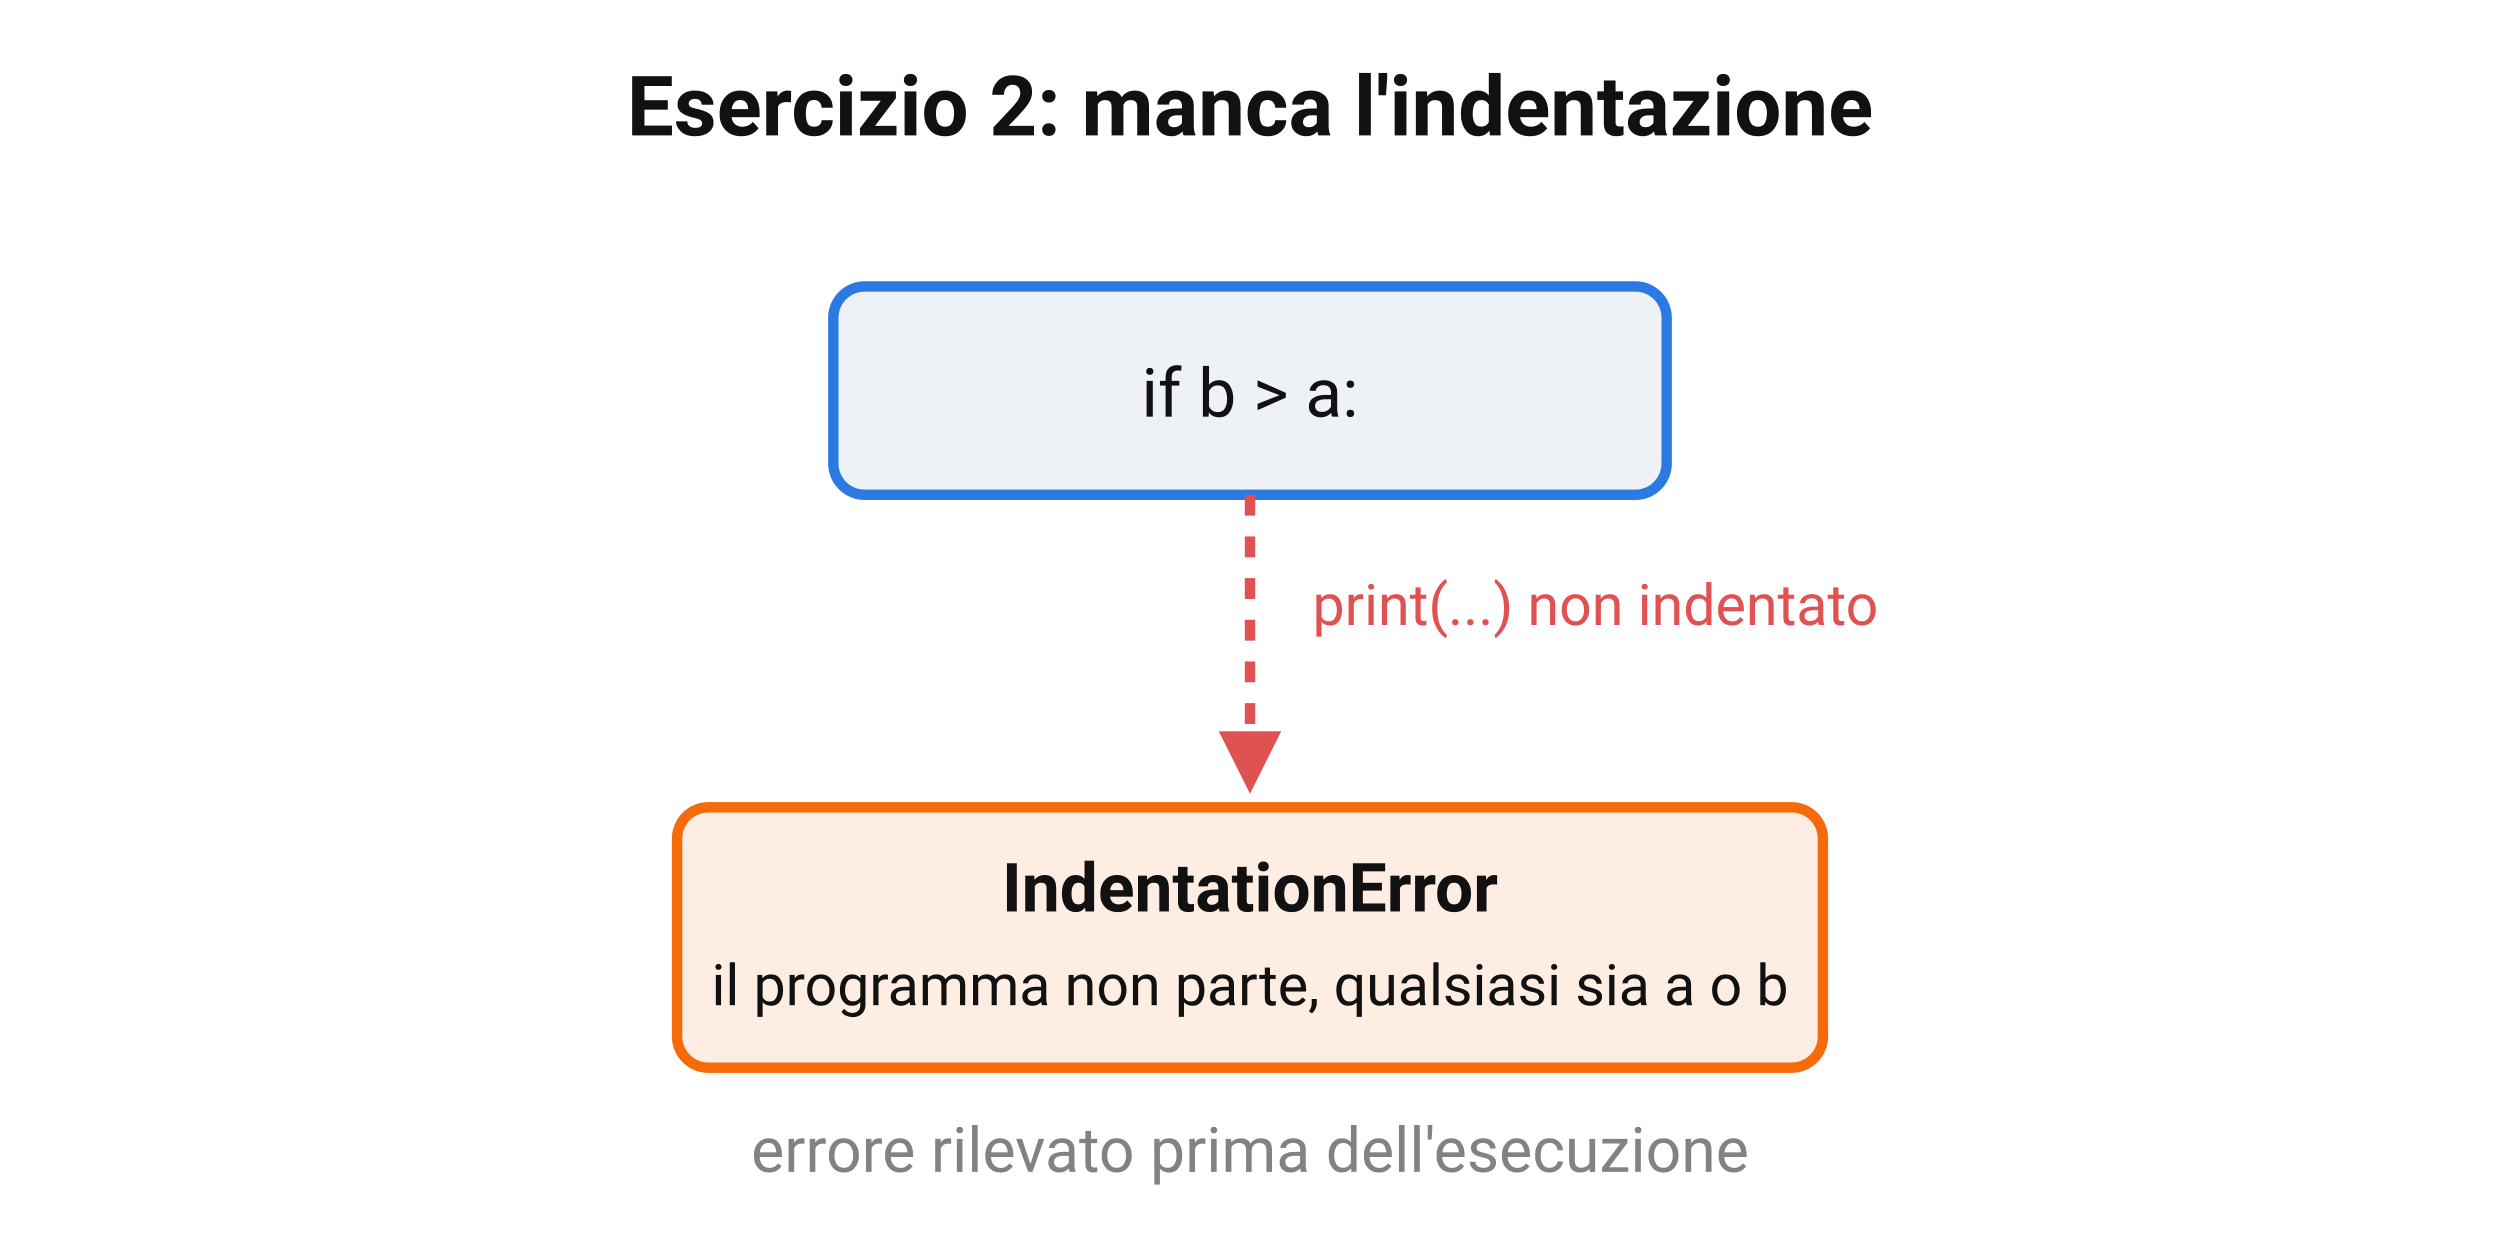
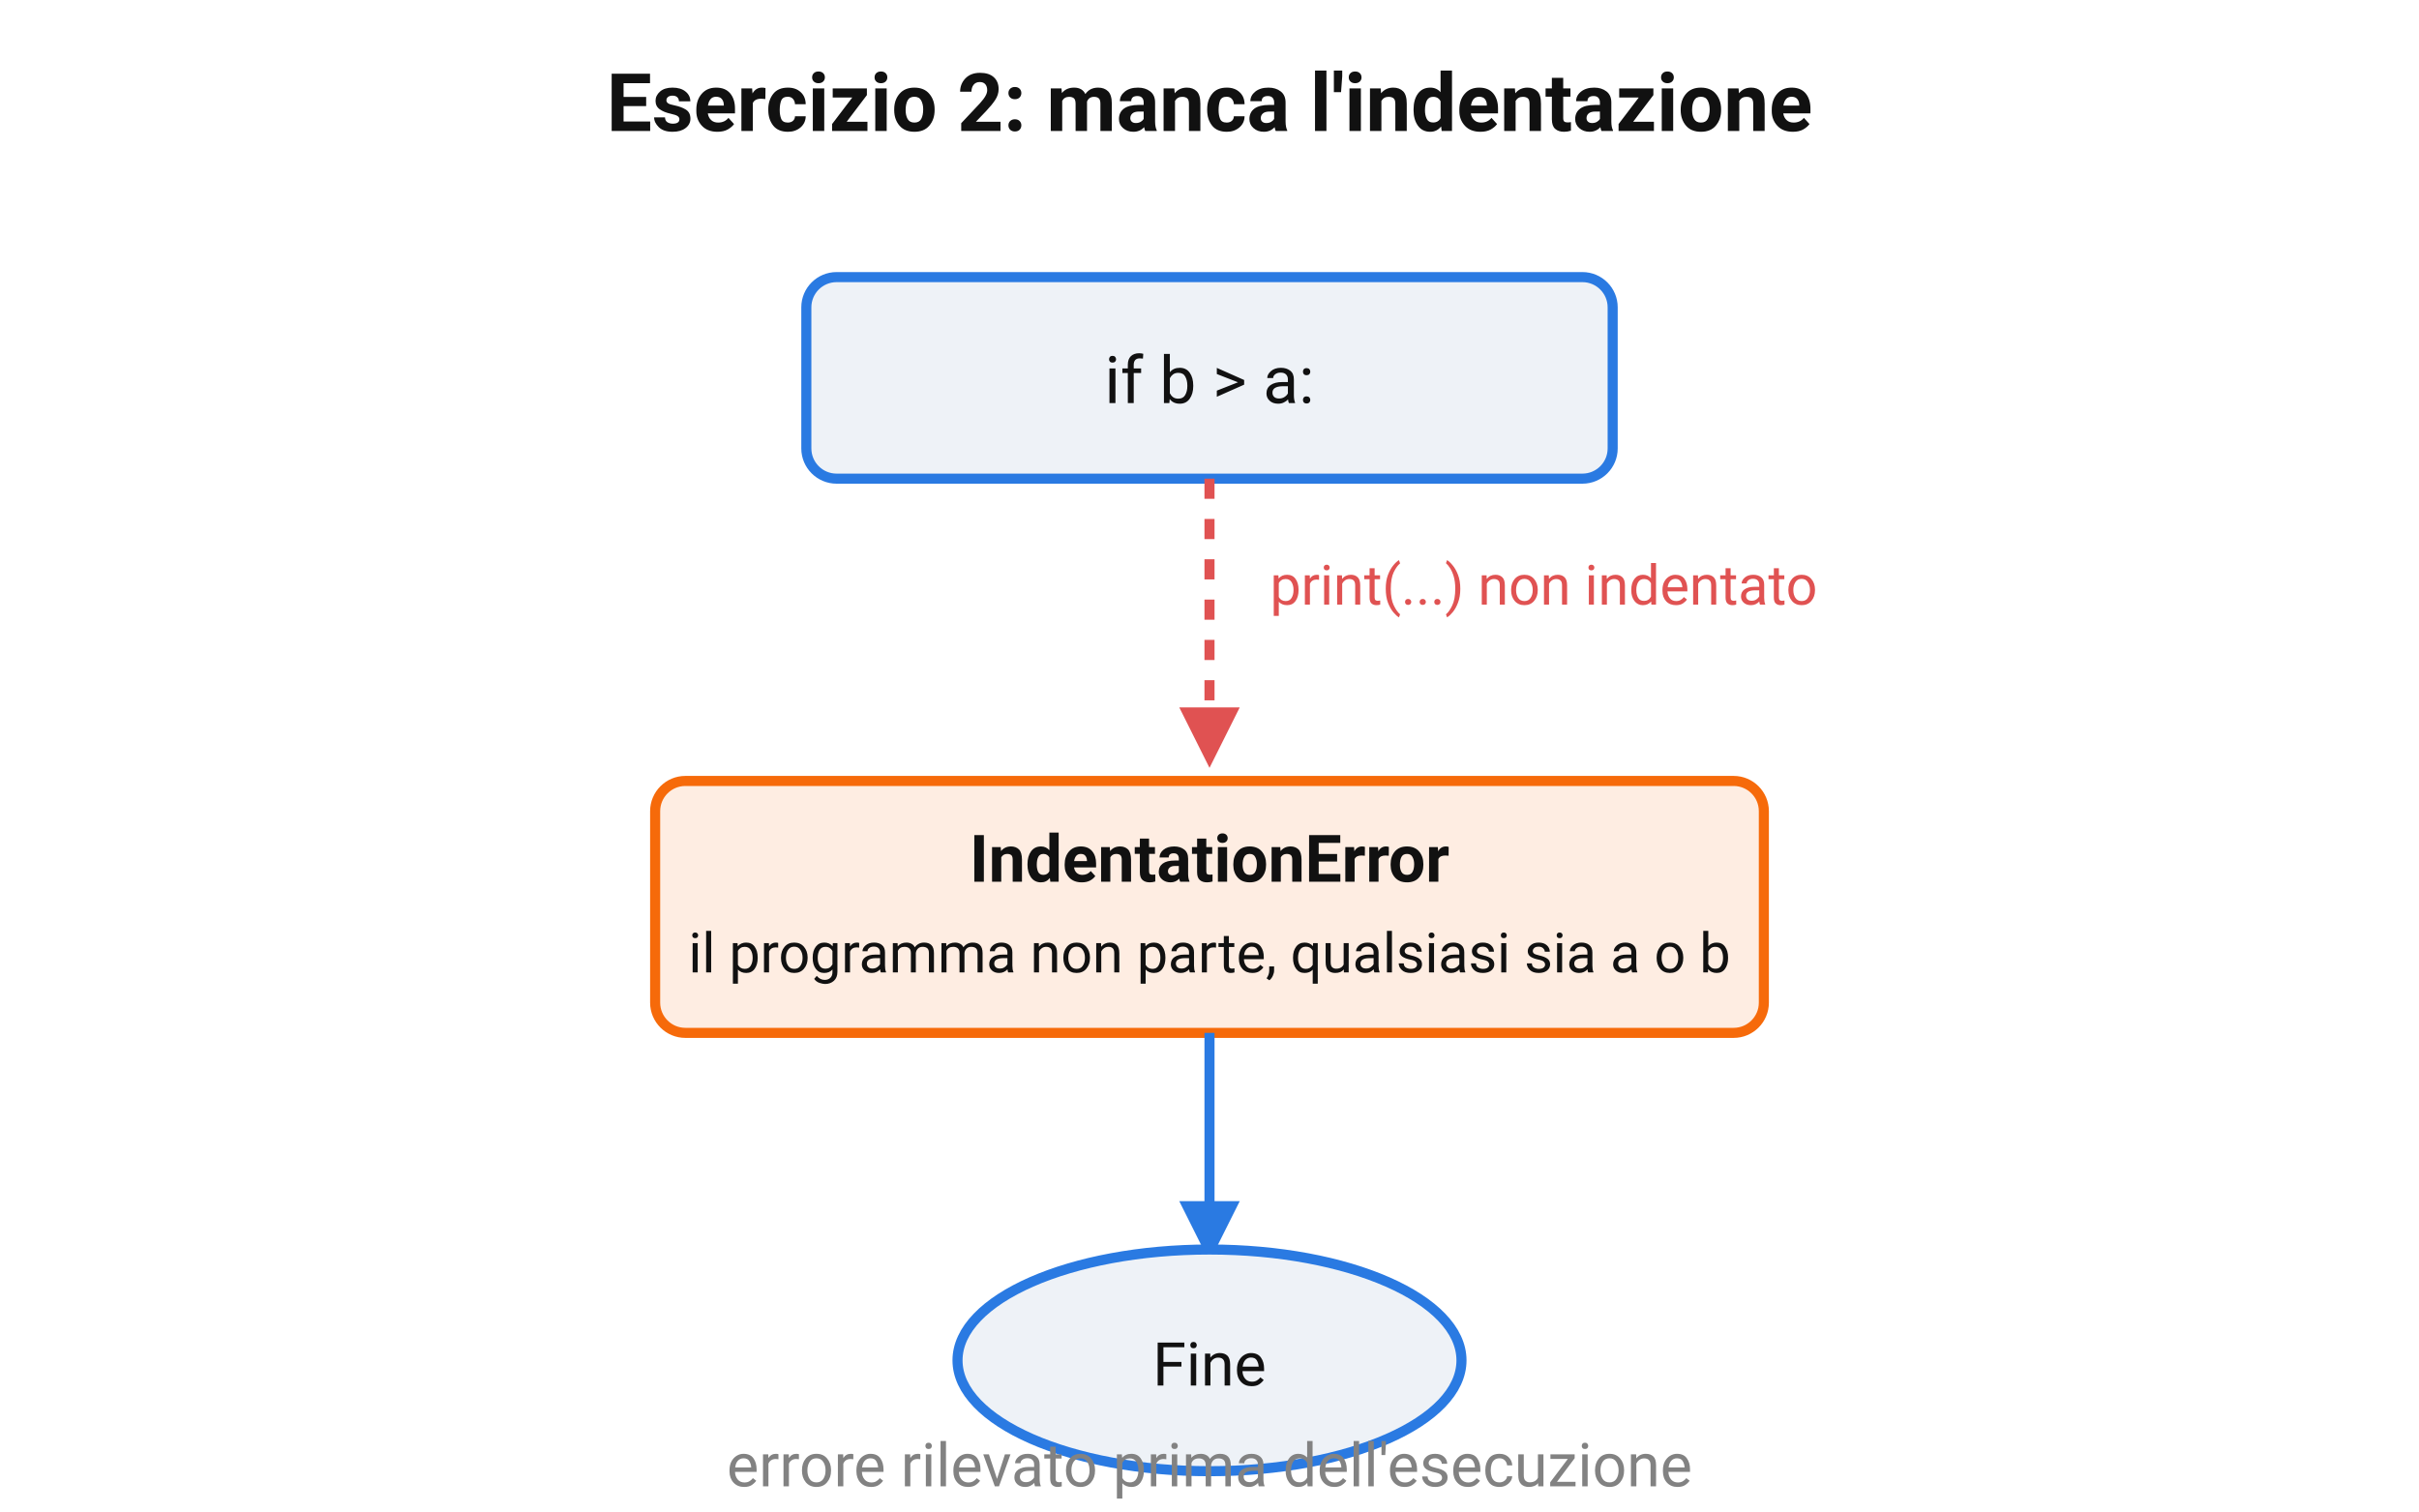
- <svg xmlns="http://www.w3.org/2000/svg" viewBox="0 0 480 240">
+ <svg xmlns="http://www.w3.org/2000/svg" viewBox="0 0 480 300">
  <defs>
    <marker id="arrowRed" viewBox="0 0 10 10" refX="8" refY="5" markerWidth="6" markerHeight="6" orient="auto-start-reverse">
      <path d="M0,0 L10,5 L0,10 z" fill="#e05252" />
+     </marker>
+     <marker id="arrow" viewBox="0 0 10 10" refX="8" refY="5" markerWidth="6" markerHeight="6" orient="auto-start-reverse">
+       <path d="M0,0 L10,5 L0,10 z" fill="#2a7ae2" />
    </marker>
  </defs>
  <text x="240" y="26" text-anchor="middle" font-family="-apple-system, BlinkMacSystemFont, 'Segoe UI', Roboto, Helvetica, Arial, sans-serif" font-size="16" fill="#111111" font-weight="600">Esercizio 2: manca l'indentazione</text>
  <rect x="160" y="55" width="160" height="40" rx="6" fill="#eef2f7" stroke="#2a7ae2" stroke-width="2" />
  <text x="240" y="80" text-anchor="middle" font-family="-apple-system, BlinkMacSystemFont, 'Segoe UI', Roboto, Helvetica, Arial, sans-serif" font-size="13" fill="#111111">if b &gt; a:</text>
  <line x1="240" y1="95" x2="240" y2="150" stroke="#e05252" stroke-width="2" stroke-dasharray="4,4" marker-end="url(#arrowRed)" />
  <text x="252" y="120" font-family="-apple-system, BlinkMacSystemFont, 'Segoe UI', Roboto, Helvetica, Arial, sans-serif" font-size="11" fill="#e05252">print(...) non indentato</text>
  <rect x="130" y="155" width="220" height="50" rx="6" fill="#f66a0a" fill-opacity="0.12" stroke="#f66a0a" stroke-width="2" />
  <text x="240" y="175" text-anchor="middle" font-family="-apple-system, BlinkMacSystemFont, 'Segoe UI', Roboto, Helvetica, Arial, sans-serif" font-size="13" fill="#111111" font-weight="600">IndentationError</text>
  <text x="240" y="193" text-anchor="middle" font-family="-apple-system, BlinkMacSystemFont, 'Segoe UI', Roboto, Helvetica, Arial, sans-serif" font-size="11" fill="#111111">il programma non parte, qualsiasi sia a o b</text>
-   <text x="240" y="225" text-anchor="middle" font-family="-apple-system, BlinkMacSystemFont, 'Segoe UI', Roboto, Helvetica, Arial, sans-serif" font-size="12" fill="#828282">errore rilevato prima dell'esecuzione</text>
+   <line x1="240" y1="205" x2="240" y2="248" stroke="#2a7ae2" stroke-width="2" marker-end="url(#arrow)" />
+   <ellipse cx="240" cy="270" rx="50" ry="22" fill="#eef2f7" stroke="#2a7ae2" stroke-width="2" />
+   <text x="240" y="275" text-anchor="middle" font-family="-apple-system, BlinkMacSystemFont, 'Segoe UI', Roboto, Helvetica, Arial, sans-serif" font-size="12" fill="#111111">Fine</text>
+   <text x="240" y="295" text-anchor="middle" font-family="-apple-system, BlinkMacSystemFont, 'Segoe UI', Roboto, Helvetica, Arial, sans-serif" font-size="12" fill="#828282">errore rilevato prima dell'esecuzione</text>
</svg>
